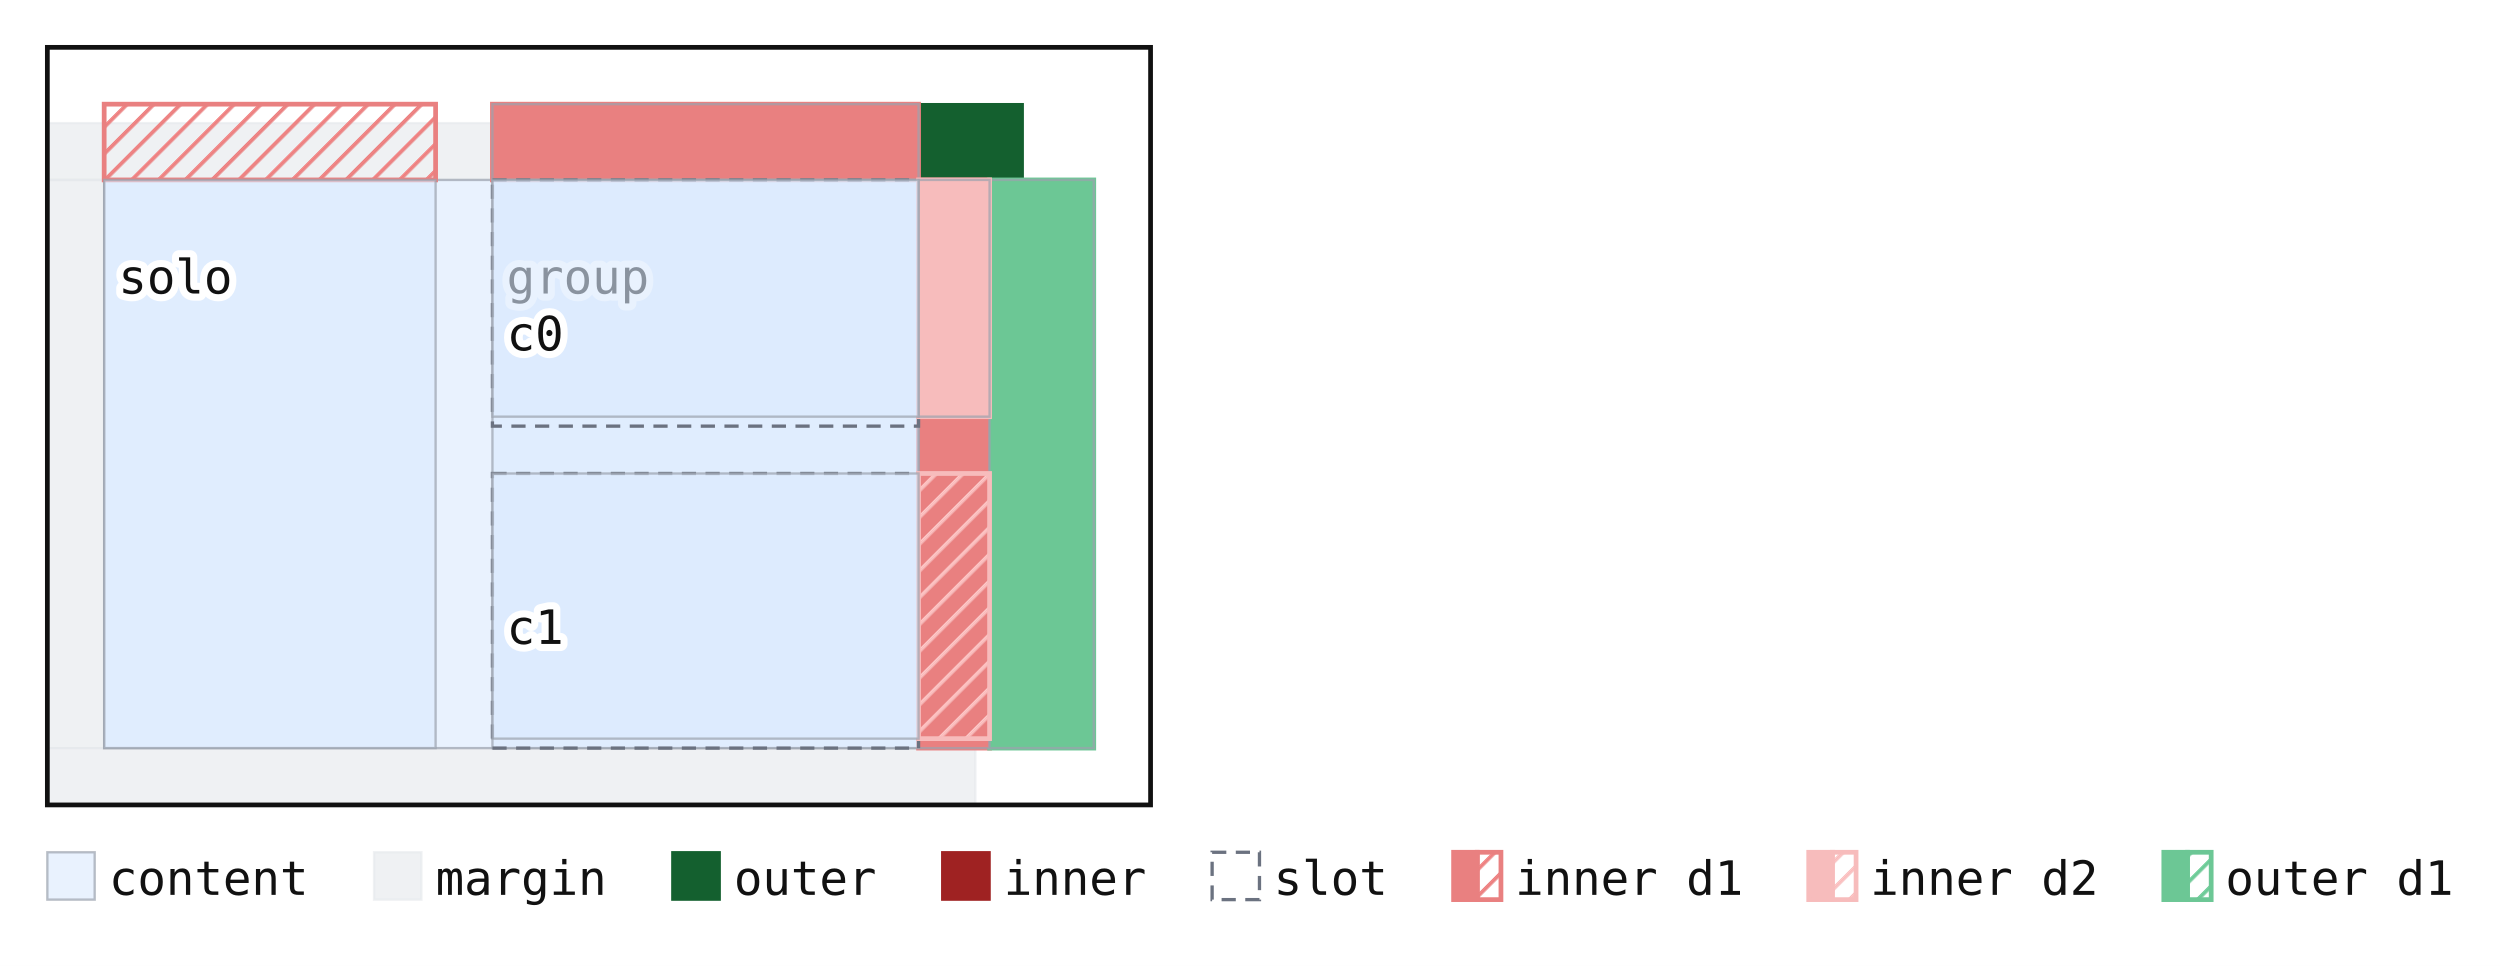
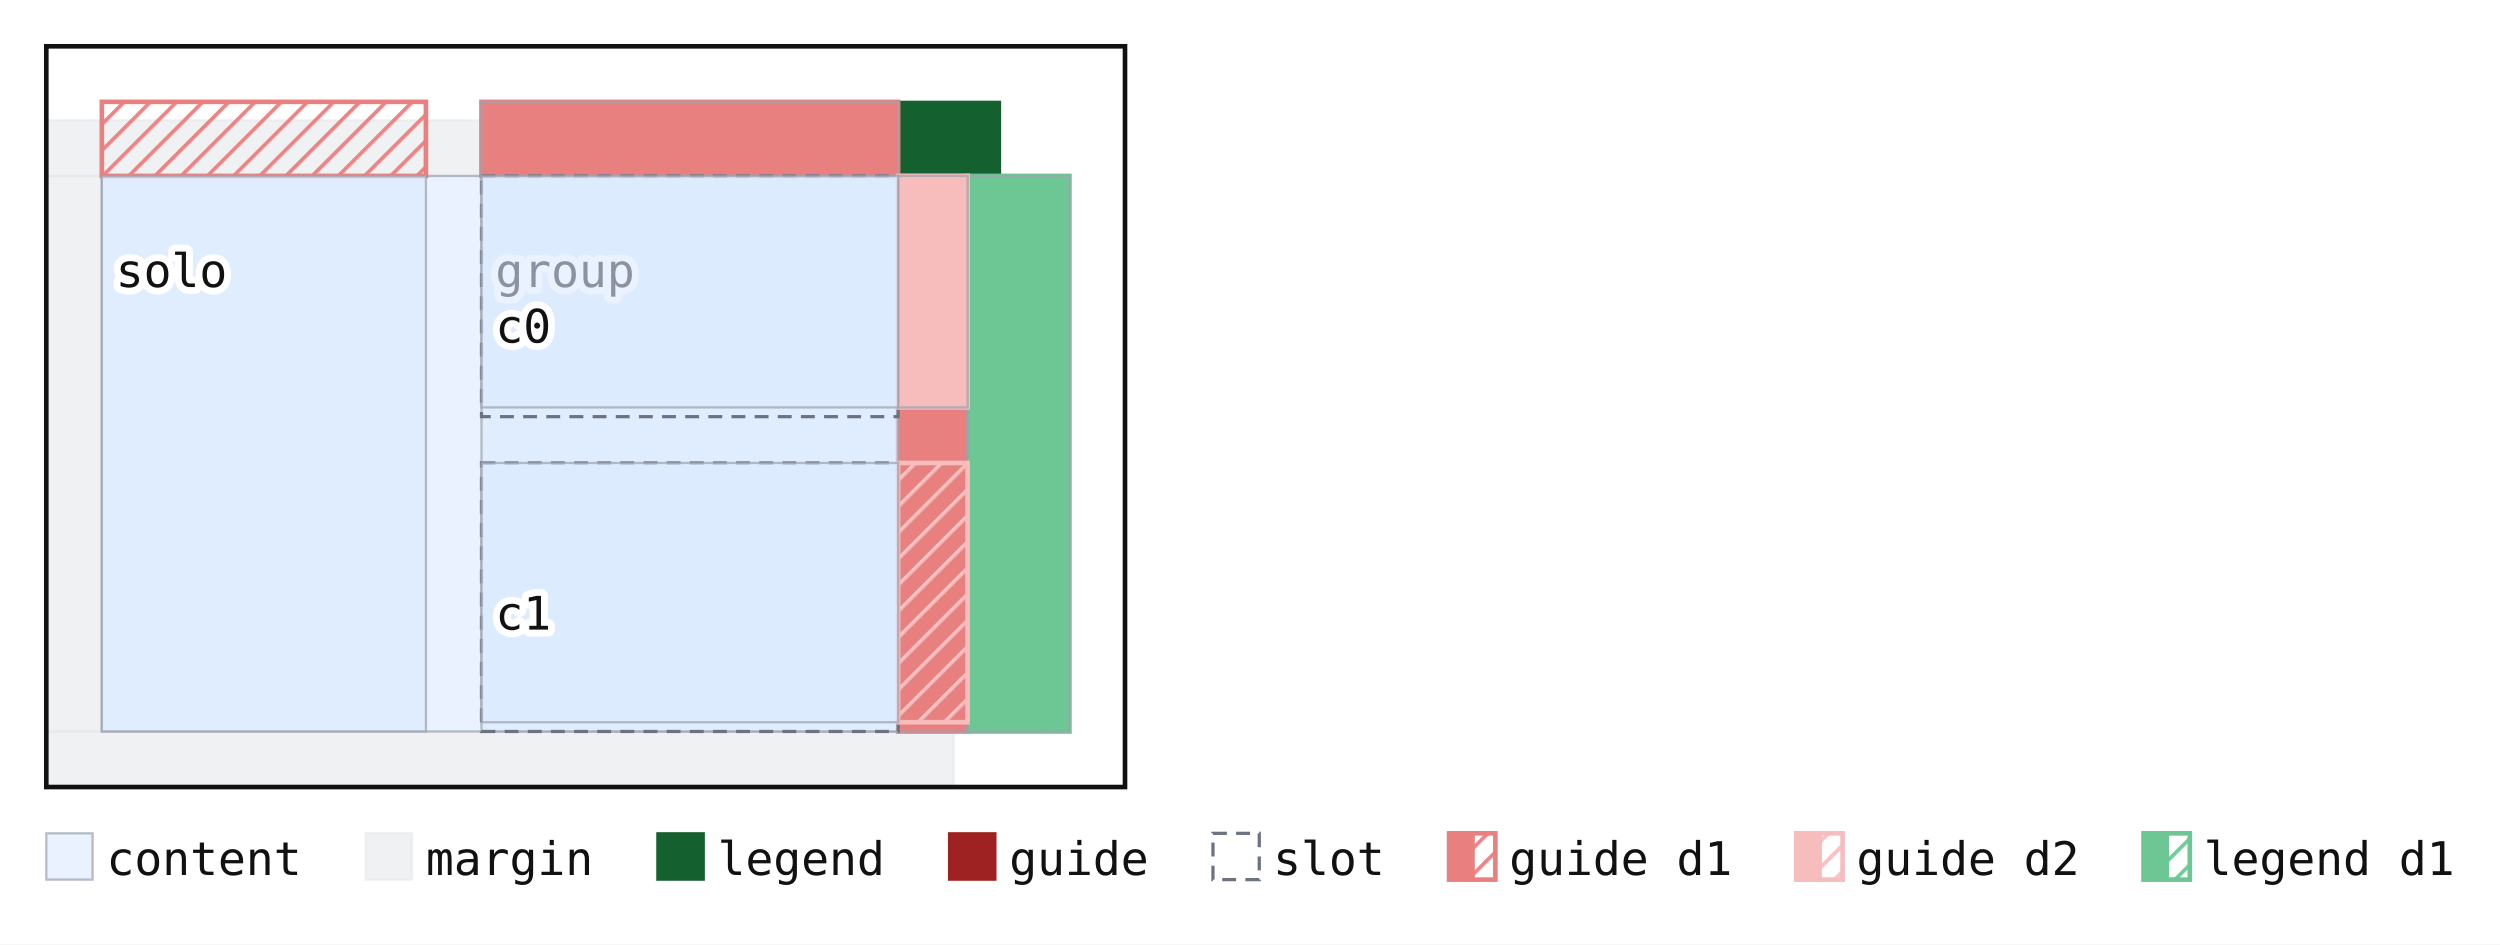
- <svg xmlns="http://www.w3.org/2000/svg" viewBox="-10 -10 528 204" font-family="monospace" font-size="10">
+ <svg xmlns="http://www.w3.org/2000/svg" viewBox="-10 -10 540 204" font-family="monospace" font-size="10">
  <defs>
-     <pattern id="hatch-i1" patternUnits="userSpaceOnUse" width="4" height="4" patternTransform="rotate(45)">
+     <pattern id="hatch-g1" patternUnits="userSpaceOnUse" width="4" height="4" patternTransform="rotate(45)">
      <line x1="0" y1="0" x2="0" y2="4" stroke="#e98080" stroke-width="1.6" />
    </pattern>
-     <pattern id="hatch-i2" patternUnits="userSpaceOnUse" width="4" height="4" patternTransform="rotate(45)">
+     <pattern id="hatch-g2" patternUnits="userSpaceOnUse" width="4" height="4" patternTransform="rotate(45)">
      <line x1="0" y1="0" x2="0" y2="4" stroke="#f7bcbc" stroke-width="1.6" />
    </pattern>
-     <pattern id="hatch-o1" patternUnits="userSpaceOnUse" width="4" height="4" patternTransform="rotate(45)">
+     <pattern id="hatch-l1" patternUnits="userSpaceOnUse" width="4" height="4" patternTransform="rotate(45)">
      <line x1="0" y1="0" x2="0" y2="4" stroke="#6cc795" stroke-width="1.6" />
    </pattern>
  </defs>
-   <rect x="-10" y="-10" width="528" height="204" fill="#ffffff" />
+   <rect x="-10" y="-10" width="540" height="204" fill="#ffffff" />
  <rect x="0" y="16" width="196" height="12" fill="#e5e7eb" fill-opacity="0.6" stroke="#e5e7eb" stroke-width="0.5" stroke-opacity="0.6" />
  <rect x="0" y="148" width="196" height="12" fill="#e5e7eb" fill-opacity="0.6" stroke="#e5e7eb" stroke-width="0.5" stroke-opacity="0.6" />
  <rect x="0" y="28" width="12" height="120" fill="#e5e7eb" fill-opacity="0.6" stroke="#e5e7eb" stroke-width="0.5" stroke-opacity="0.6" />
  <rect x="184" y="28" width="12" height="120" fill="#e5e7eb" fill-opacity="0.6" stroke="#e5e7eb" stroke-width="0.5" stroke-opacity="0.6" />
  <rect x="12" y="28" width="172" height="120" fill="#dbeafe" fill-opacity="0.6" stroke="#9ca3af" stroke-width="0.5" stroke-opacity="0.7" />
-   <rect x="12" y="12" width="70" height="16" fill="url(#hatch-i1)" stroke="#e98080" stroke-width="1" />
+   <rect x="12" y="12" width="70" height="16" fill="url(#hatch-g1)" stroke="#e98080" stroke-width="1" />
  <rect x="12" y="28" width="70" height="120" fill="#dbeafe" fill-opacity="0.6" stroke="#9ca3af" stroke-width="0.5" stroke-opacity="0.7" />
  <text x="15" y="52" fill="#111111" stroke="#ffffff" stroke-width="3" stroke-linejoin="round" paint-order="stroke">solo</text>
  <rect x="184" y="12" width="22" height="136" fill="#14602f" stroke="#14602f" stroke-width="0.5" />
  <rect x="94" y="12" width="90" height="16" fill="#9f2222" stroke="#9f2222" stroke-width="0.5" />
-   <rect x="94" y="12" width="90" height="16" fill="url(#hatch-i1)" stroke="#e98080" stroke-width="1" />
+   <rect x="94" y="12" width="90" height="16" fill="url(#hatch-g1)" stroke="#e98080" stroke-width="1" />
  <rect x="94" y="12" width="90" height="16" fill="#e98080" stroke="#9ca3af" stroke-width="0.5" stroke-opacity="0.7" />
-   <rect x="184" y="28" width="15" height="120" fill="url(#hatch-i1)" stroke="#e98080" stroke-width="1" />
-   <rect x="199" y="28" width="22" height="120" fill="url(#hatch-o1)" stroke="#6cc795" stroke-width="1" />
+   <rect x="184" y="28" width="15" height="120" fill="url(#hatch-g1)" stroke="#e98080" stroke-width="1" />
+   <rect x="199" y="28" width="22" height="120" fill="url(#hatch-l1)" stroke="#6cc795" stroke-width="1" />
  <rect x="184" y="28" width="15" height="120" fill="#e98080" stroke="#9ca3af" stroke-width="0.5" stroke-opacity="0.7" />
  <rect x="199" y="28" width="22" height="120" fill="#6cc795" stroke="#9ca3af" stroke-width="0.5" stroke-opacity="0.7" />
  <rect x="94" y="28" width="90" height="120" fill="#dbeafe" fill-opacity="0.6" stroke="#9ca3af" stroke-width="0.5" stroke-opacity="0.7" />
  <text x="97" y="52" fill="#111111" stroke="#ffffff" stroke-width="3" stroke-linejoin="round" paint-order="stroke">group</text>
  <rect x="94" y="28" width="90" height="52" fill="none" stroke="#6b7280" stroke-width="0.7" stroke-dasharray="3 2" />
-   <rect x="184" y="28" width="15" height="50" fill="url(#hatch-i2)" stroke="#f7bcbc" stroke-width="1" />
+   <rect x="184" y="28" width="15" height="50" fill="url(#hatch-g2)" stroke="#f7bcbc" stroke-width="1" />
  <rect x="184" y="28" width="15" height="50" fill="#f7bcbc" stroke="#9ca3af" stroke-width="0.5" stroke-opacity="0.7" />
  <rect x="94" y="28" width="90" height="50" fill="#dbeafe" fill-opacity="0.6" stroke="#9ca3af" stroke-width="0.5" stroke-opacity="0.7" />
  <text x="97" y="64" fill="#111111" stroke="#ffffff" stroke-width="3" stroke-linejoin="round" paint-order="stroke">c0</text>
  <rect x="94" y="90" width="90" height="58" fill="none" stroke="#6b7280" stroke-width="0.7" stroke-dasharray="3 2" />
-   <rect x="184" y="90" width="15" height="56" fill="url(#hatch-i2)" stroke="#f7bcbc" stroke-width="1" />
+   <rect x="184" y="90" width="15" height="56" fill="url(#hatch-g2)" stroke="#f7bcbc" stroke-width="1" />
  <rect x="94" y="90" width="90" height="56" fill="#dbeafe" fill-opacity="0.6" stroke="#9ca3af" stroke-width="0.5" stroke-opacity="0.7" />
  <text x="97" y="126" fill="#111111" stroke="#ffffff" stroke-width="3" stroke-linejoin="round" paint-order="stroke">c1</text>
  <rect x="0" y="170" width="10" height="10" fill="#dbeafe" fill-opacity="0.6" stroke="#9ca3af" stroke-width="0.5" stroke-opacity="0.7" />
  <text x="13" y="179" fill="#111111" stroke="#ffffff" stroke-width="3" stroke-linejoin="round" paint-order="stroke">content</text>
  <rect x="69" y="170" width="10" height="10" fill="#e5e7eb" fill-opacity="0.6" stroke="#e5e7eb" stroke-width="0.5" stroke-opacity="0.6" />
  <text x="82" y="179" fill="#111111" stroke="#ffffff" stroke-width="3" stroke-linejoin="round" paint-order="stroke">margin</text>
  <rect x="132" y="170" width="10" height="10" fill="#14602f" stroke="#14602f" stroke-width="0.5" />
-   <text x="145" y="179" fill="#111111" stroke="#ffffff" stroke-width="3" stroke-linejoin="round" paint-order="stroke">outer</text>
-   <rect x="189" y="170" width="10" height="10" fill="#9f2222" stroke="#9f2222" stroke-width="0.5" />
-   <text x="202" y="179" fill="#111111" stroke="#ffffff" stroke-width="3" stroke-linejoin="round" paint-order="stroke">inner</text>
-   <rect x="246" y="170" width="10" height="10" fill="none" stroke="#6b7280" stroke-width="0.7" stroke-dasharray="3 2" />
-   <text x="259" y="179" fill="#111111" stroke="#ffffff" stroke-width="3" stroke-linejoin="round" paint-order="stroke">slot</text>
-   <rect x="297" y="170" width="5" height="10" fill="#e98080" stroke="#e98080" stroke-width="1" />
-   <rect x="302" y="170" width="5" height="10" fill="url(#hatch-i1)" stroke="#e98080" stroke-width="1" />
-   <text x="310" y="179" fill="#111111" stroke="#ffffff" stroke-width="3" stroke-linejoin="round" paint-order="stroke">inner d1</text>
-   <rect x="372" y="170" width="5" height="10" fill="#f7bcbc" stroke="#f7bcbc" stroke-width="1" />
-   <rect x="377" y="170" width="5" height="10" fill="url(#hatch-i2)" stroke="#f7bcbc" stroke-width="1" />
-   <text x="385" y="179" fill="#111111" stroke="#ffffff" stroke-width="3" stroke-linejoin="round" paint-order="stroke">inner d2</text>
-   <rect x="447" y="170" width="5" height="10" fill="#6cc795" stroke="#6cc795" stroke-width="1" />
-   <rect x="452" y="170" width="5" height="10" fill="url(#hatch-o1)" stroke="#6cc795" stroke-width="1" />
-   <text x="460" y="179" fill="#111111" stroke="#ffffff" stroke-width="3" stroke-linejoin="round" paint-order="stroke">outer d1</text>
+   <text x="145" y="179" fill="#111111" stroke="#ffffff" stroke-width="3" stroke-linejoin="round" paint-order="stroke">legend</text>
+   <rect x="195" y="170" width="10" height="10" fill="#9f2222" stroke="#9f2222" stroke-width="0.5" />
+   <text x="208" y="179" fill="#111111" stroke="#ffffff" stroke-width="3" stroke-linejoin="round" paint-order="stroke">guide</text>
+   <rect x="252" y="170" width="10" height="10" fill="none" stroke="#6b7280" stroke-width="0.7" stroke-dasharray="3 2" />
+   <text x="265" y="179" fill="#111111" stroke="#ffffff" stroke-width="3" stroke-linejoin="round" paint-order="stroke">slot</text>
+   <rect x="303" y="170" width="5" height="10" fill="#e98080" stroke="#e98080" stroke-width="1" />
+   <rect x="308" y="170" width="5" height="10" fill="url(#hatch-g1)" stroke="#e98080" stroke-width="1" />
+   <text x="316" y="179" fill="#111111" stroke="#ffffff" stroke-width="3" stroke-linejoin="round" paint-order="stroke">guide d1</text>
+   <rect x="378" y="170" width="5" height="10" fill="#f7bcbc" stroke="#f7bcbc" stroke-width="1" />
+   <rect x="383" y="170" width="5" height="10" fill="url(#hatch-g2)" stroke="#f7bcbc" stroke-width="1" />
+   <text x="391" y="179" fill="#111111" stroke="#ffffff" stroke-width="3" stroke-linejoin="round" paint-order="stroke">guide d2</text>
+   <rect x="453" y="170" width="5" height="10" fill="#6cc795" stroke="#6cc795" stroke-width="1" />
+   <rect x="458" y="170" width="5" height="10" fill="url(#hatch-l1)" stroke="#6cc795" stroke-width="1" />
+   <text x="466" y="179" fill="#111111" stroke="#ffffff" stroke-width="3" stroke-linejoin="round" paint-order="stroke">legend d1</text>
  <rect x="0" y="0" width="233" height="160" fill="none" stroke="#111111" stroke-width="1" />
</svg>
